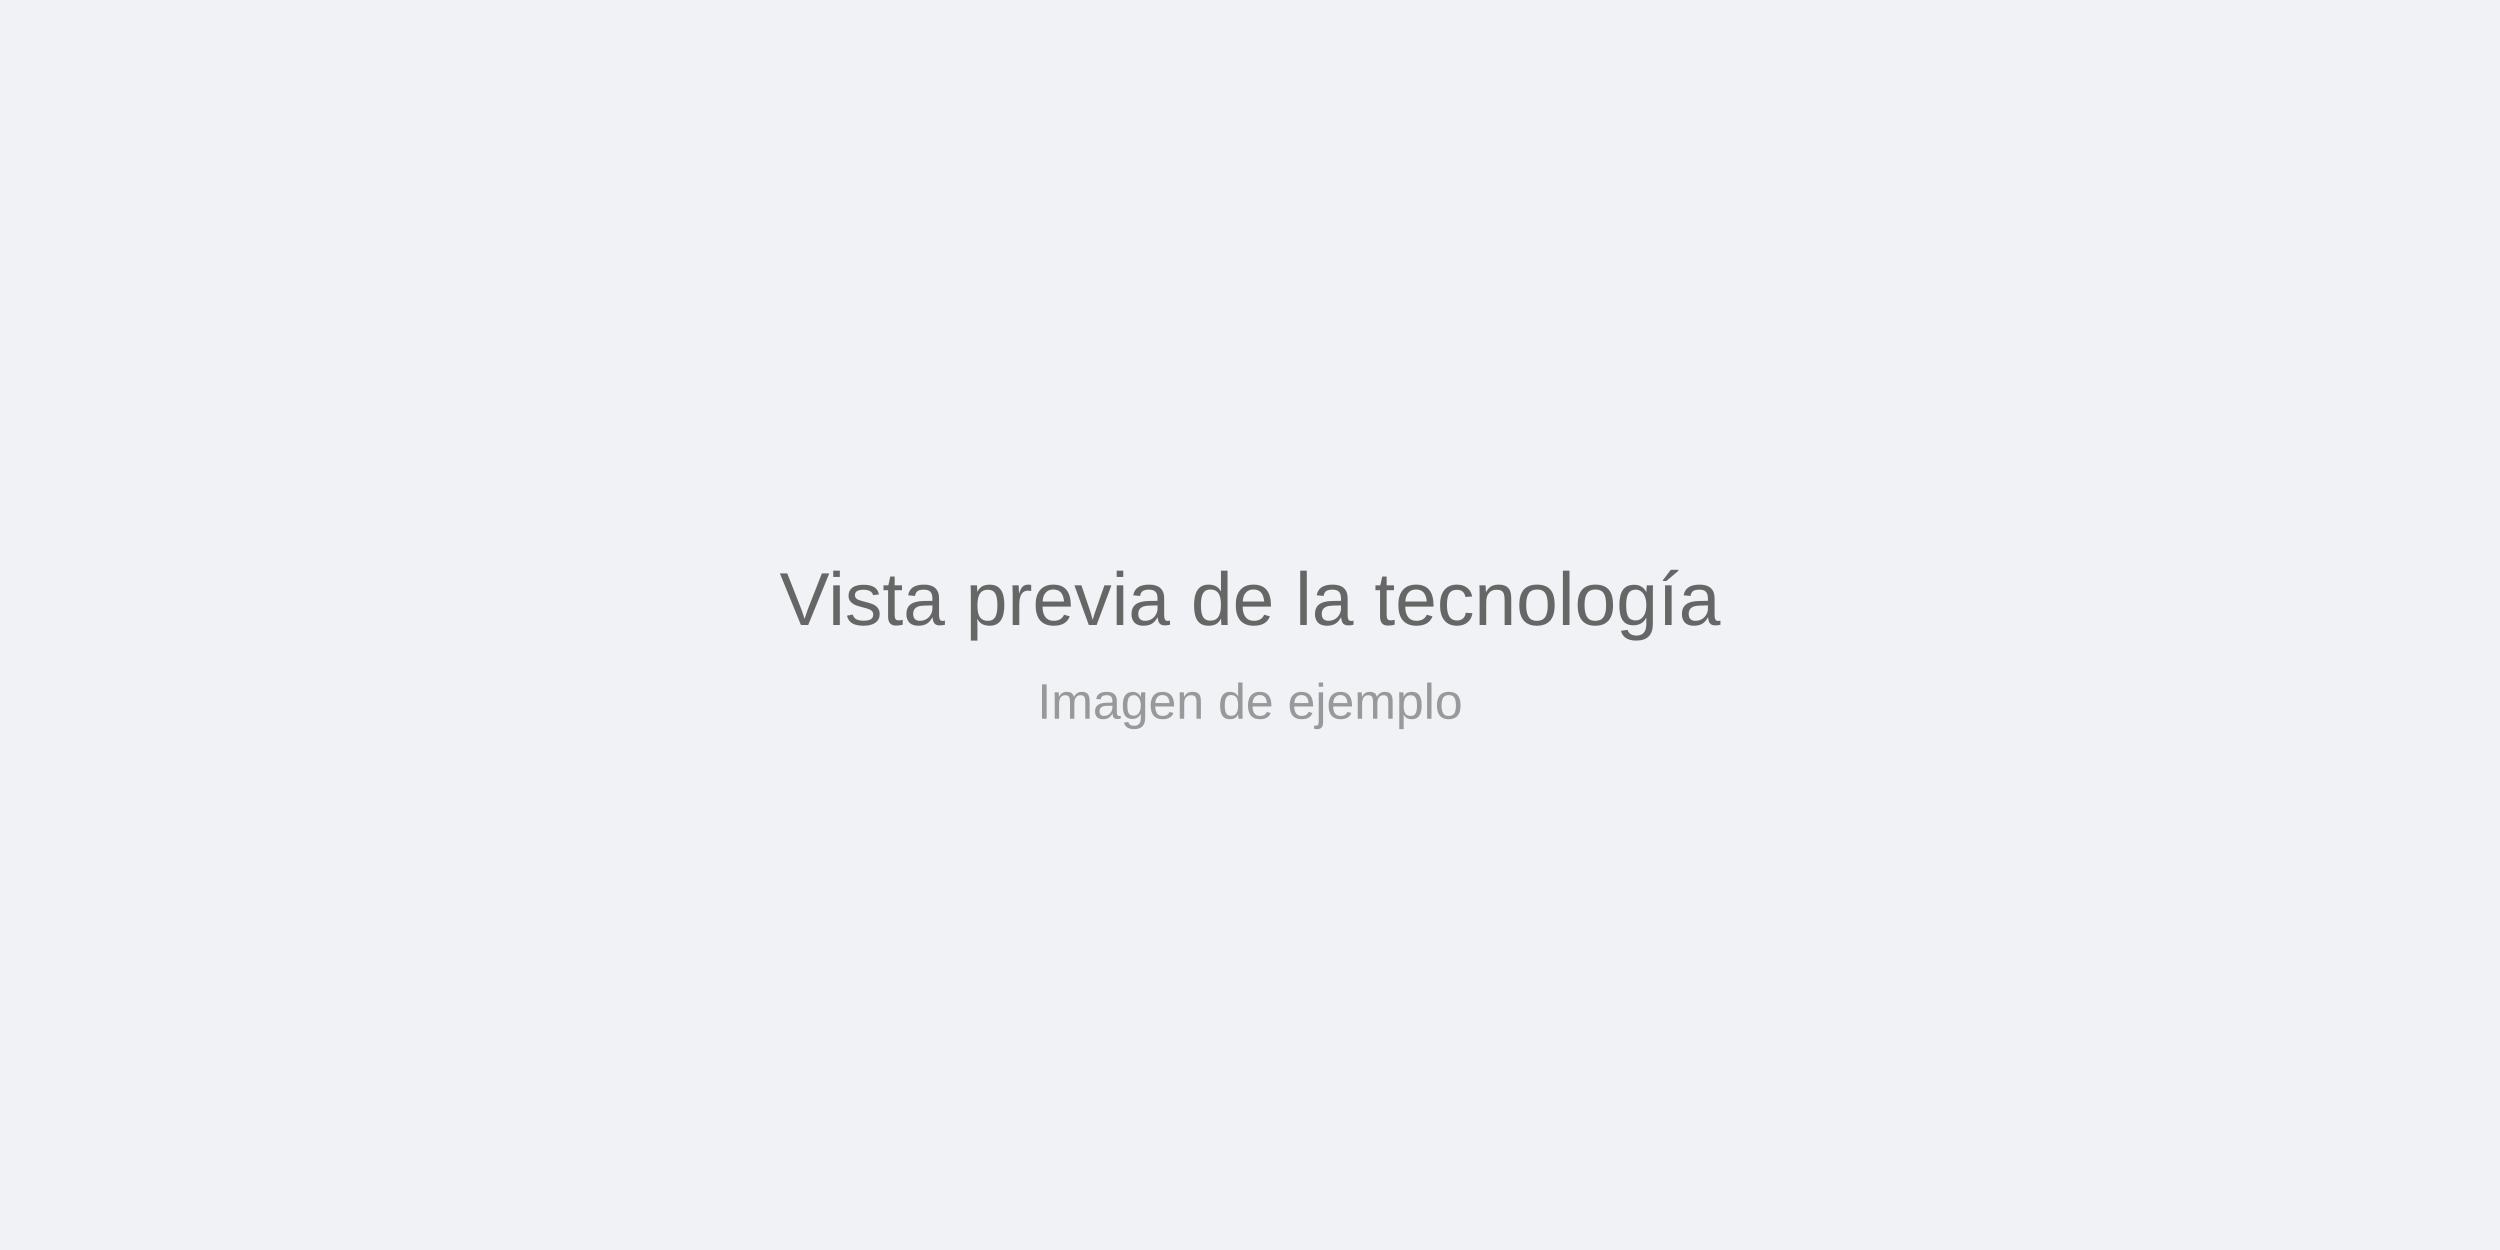
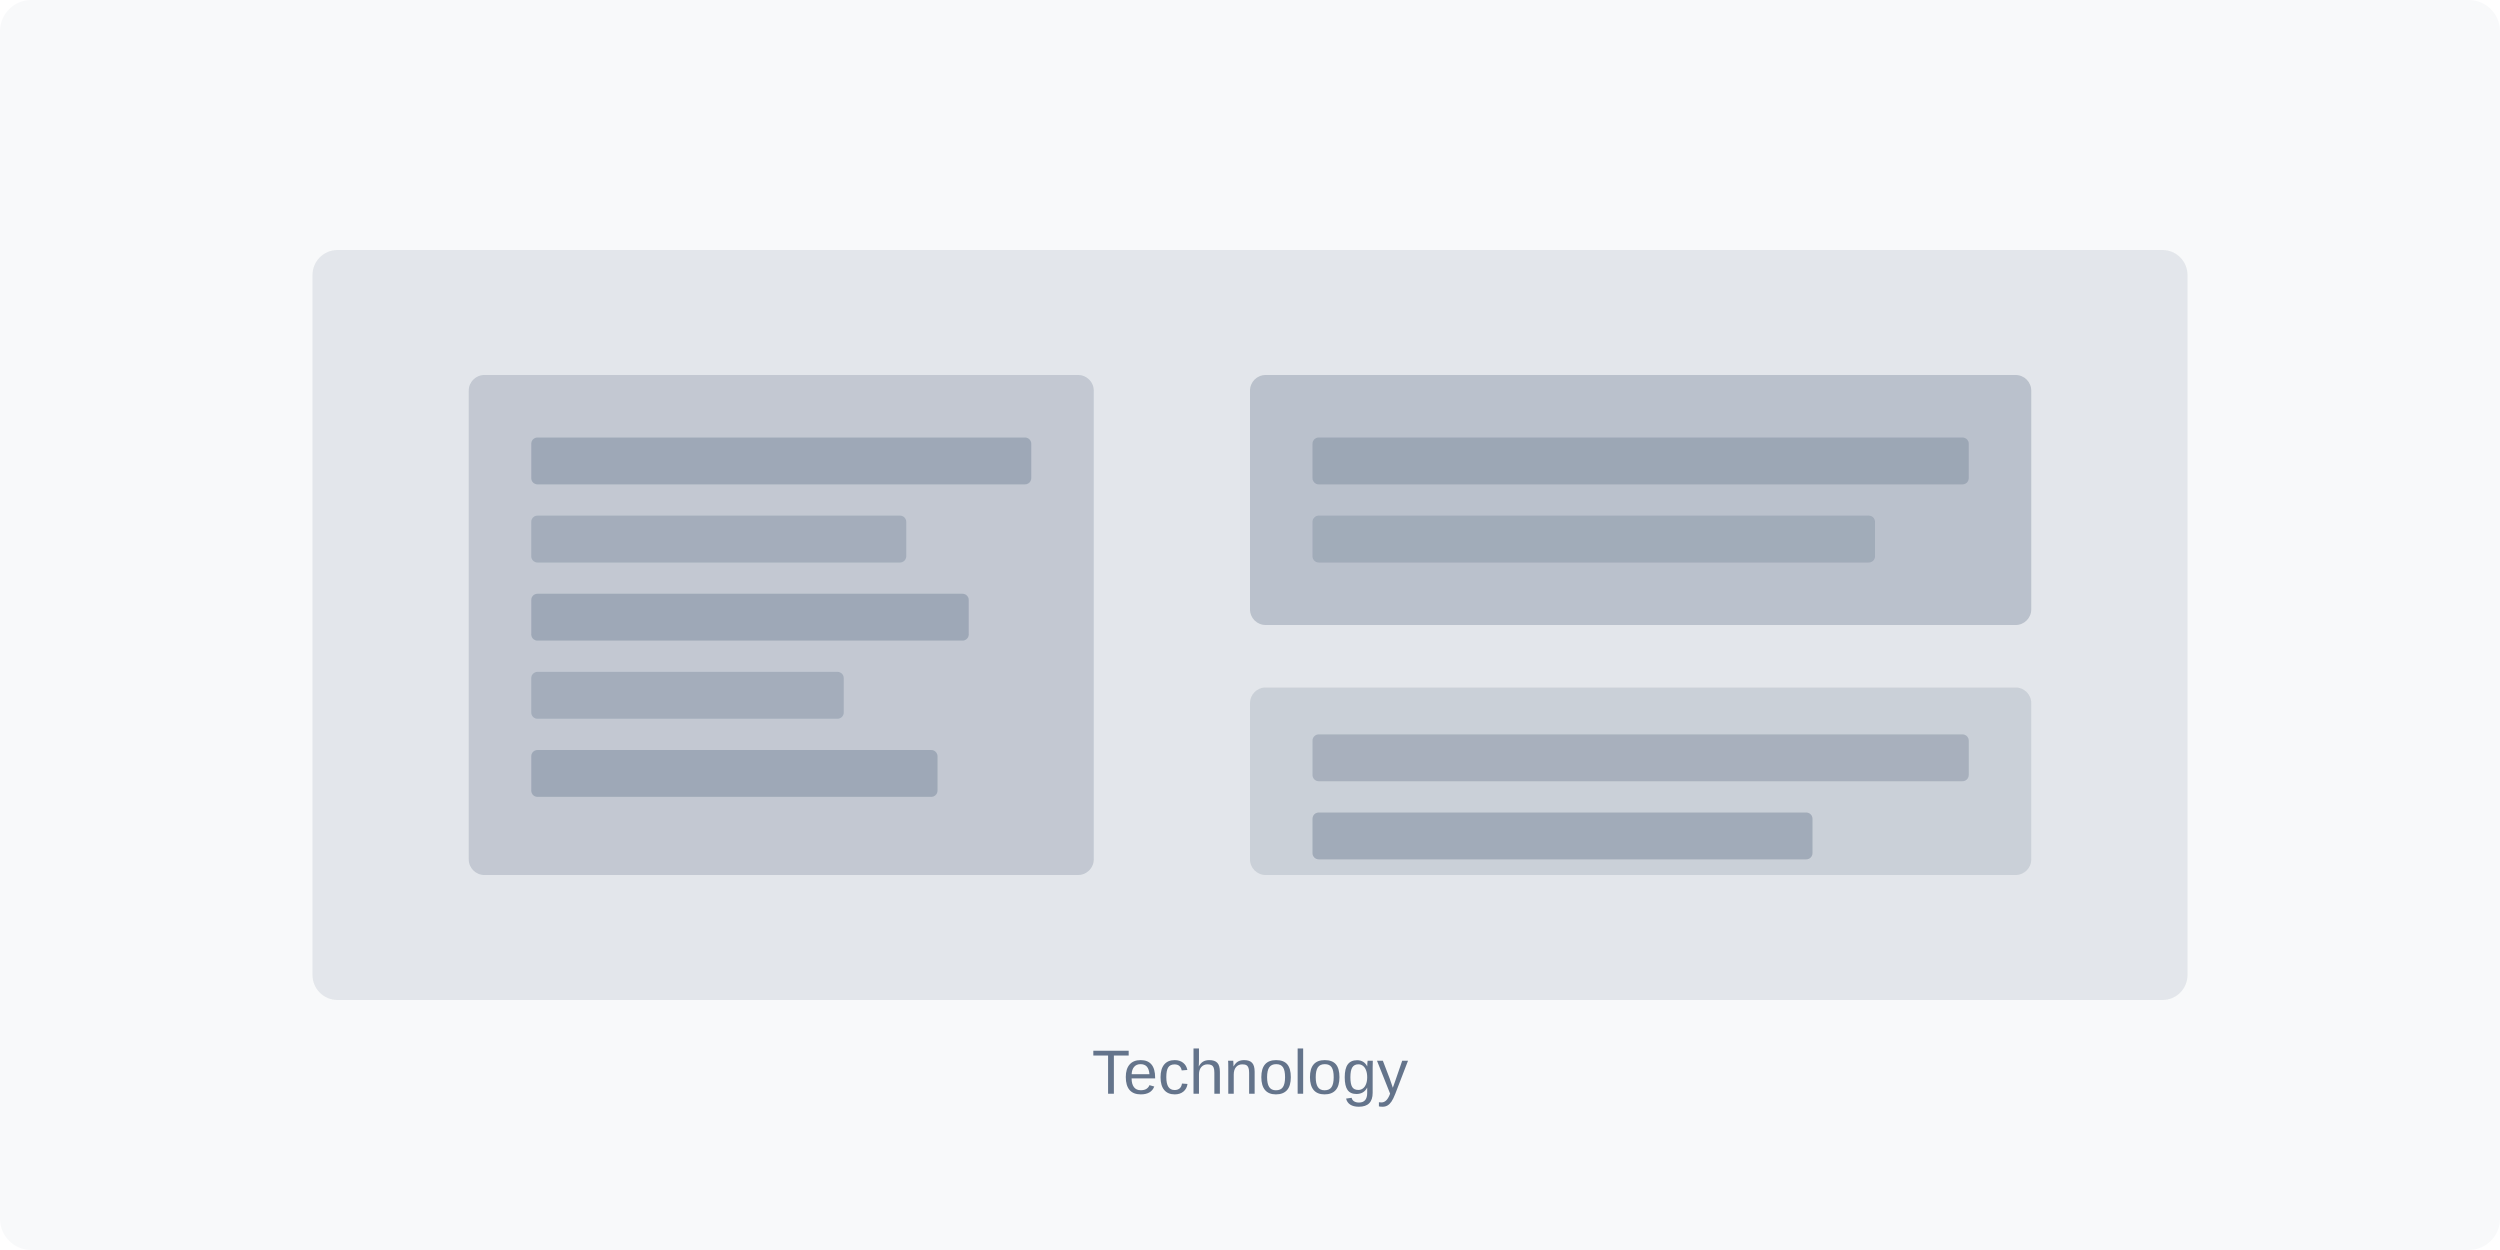
- <svg xmlns="http://www.w3.org/2000/svg" width="800" height="400">
-   <rect width="800" height="400" fill="#f0f2f5" />
-   <text x="400" y="200" font-family="Arial, sans-serif" font-size="24" text-anchor="middle" fill="#666">
-     Vista previa de la tecnología
-   </text>
-   <text x="400" y="230" font-family="Arial, sans-serif" font-size="16" text-anchor="middle" fill="#999">
-     Imagen de ejemplo
+ <svg xmlns="http://www.w3.org/2000/svg" width="800" height="400" viewBox="0 0 800 400">
+   <rect width="800" height="400" fill="#f8f9fa" rx="10" ry="10" />
+   <g fill="#64748b" opacity="0.7">
+     <rect x="100" y="80" width="600" height="240" rx="8" opacity="0.2" />
+     <rect x="150" y="120" width="200" height="160" rx="5" opacity="0.4" />
+     <rect x="400" y="120" width="250" height="80" rx="5" opacity="0.5" />
+     <rect x="400" y="220" width="250" height="60" rx="5" opacity="0.3" />
+     <rect x="170" y="140" width="160" height="15" rx="2" opacity="0.7" />
+     <rect x="170" y="165" width="120" height="15" rx="2" opacity="0.6" />
+     <rect x="170" y="190" width="140" height="15" rx="2" opacity="0.7" />
+     <rect x="170" y="215" width="100" height="15" rx="2" opacity="0.6" />
+     <rect x="170" y="240" width="130" height="15" rx="2" opacity="0.7" />
+     <rect x="420" y="140" width="210" height="15" rx="2" opacity="0.7" />
+     <rect x="420" y="165" width="180" height="15" rx="2" opacity="0.6" />
+     <rect x="420" y="235" width="210" height="15" rx="2" opacity="0.6" />
+     <rect x="420" y="260" width="160" height="15" rx="2" opacity="0.7" />
+   </g>
+   <text x="400" y="350" font-family="Arial, sans-serif" font-size="20" text-anchor="middle" fill="#64748b">
+     Technology
  </text>
</svg>
